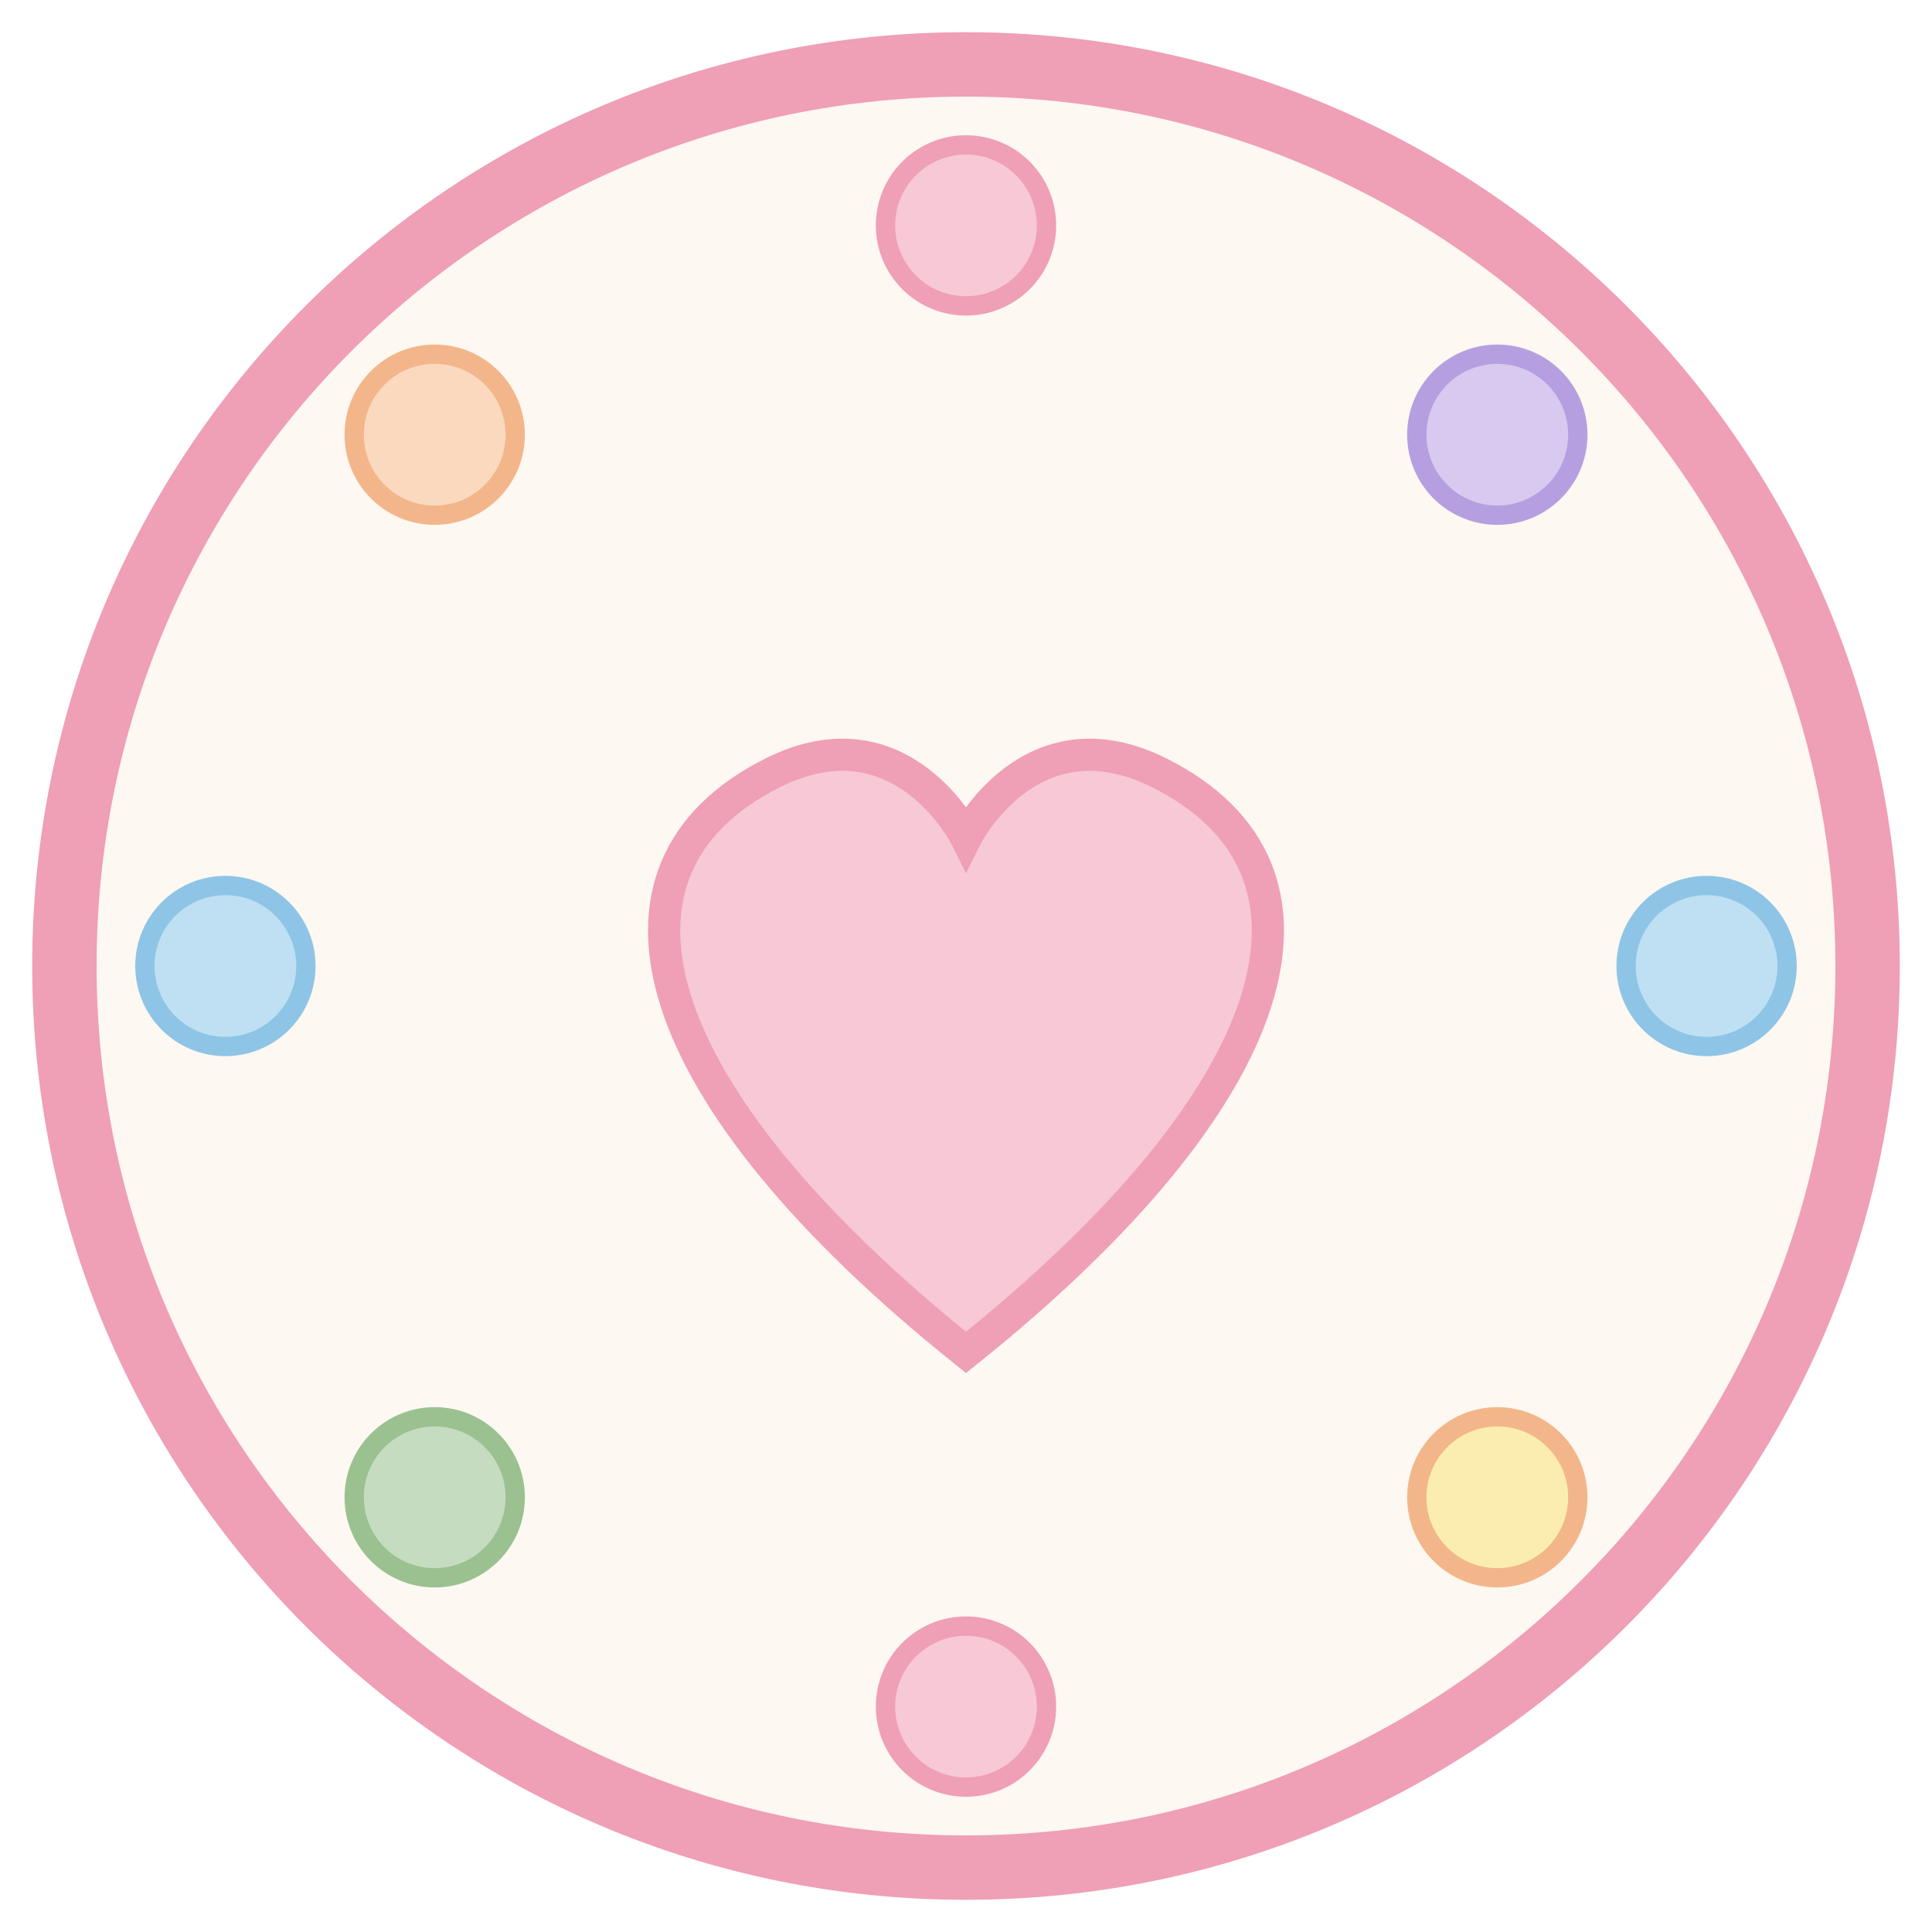
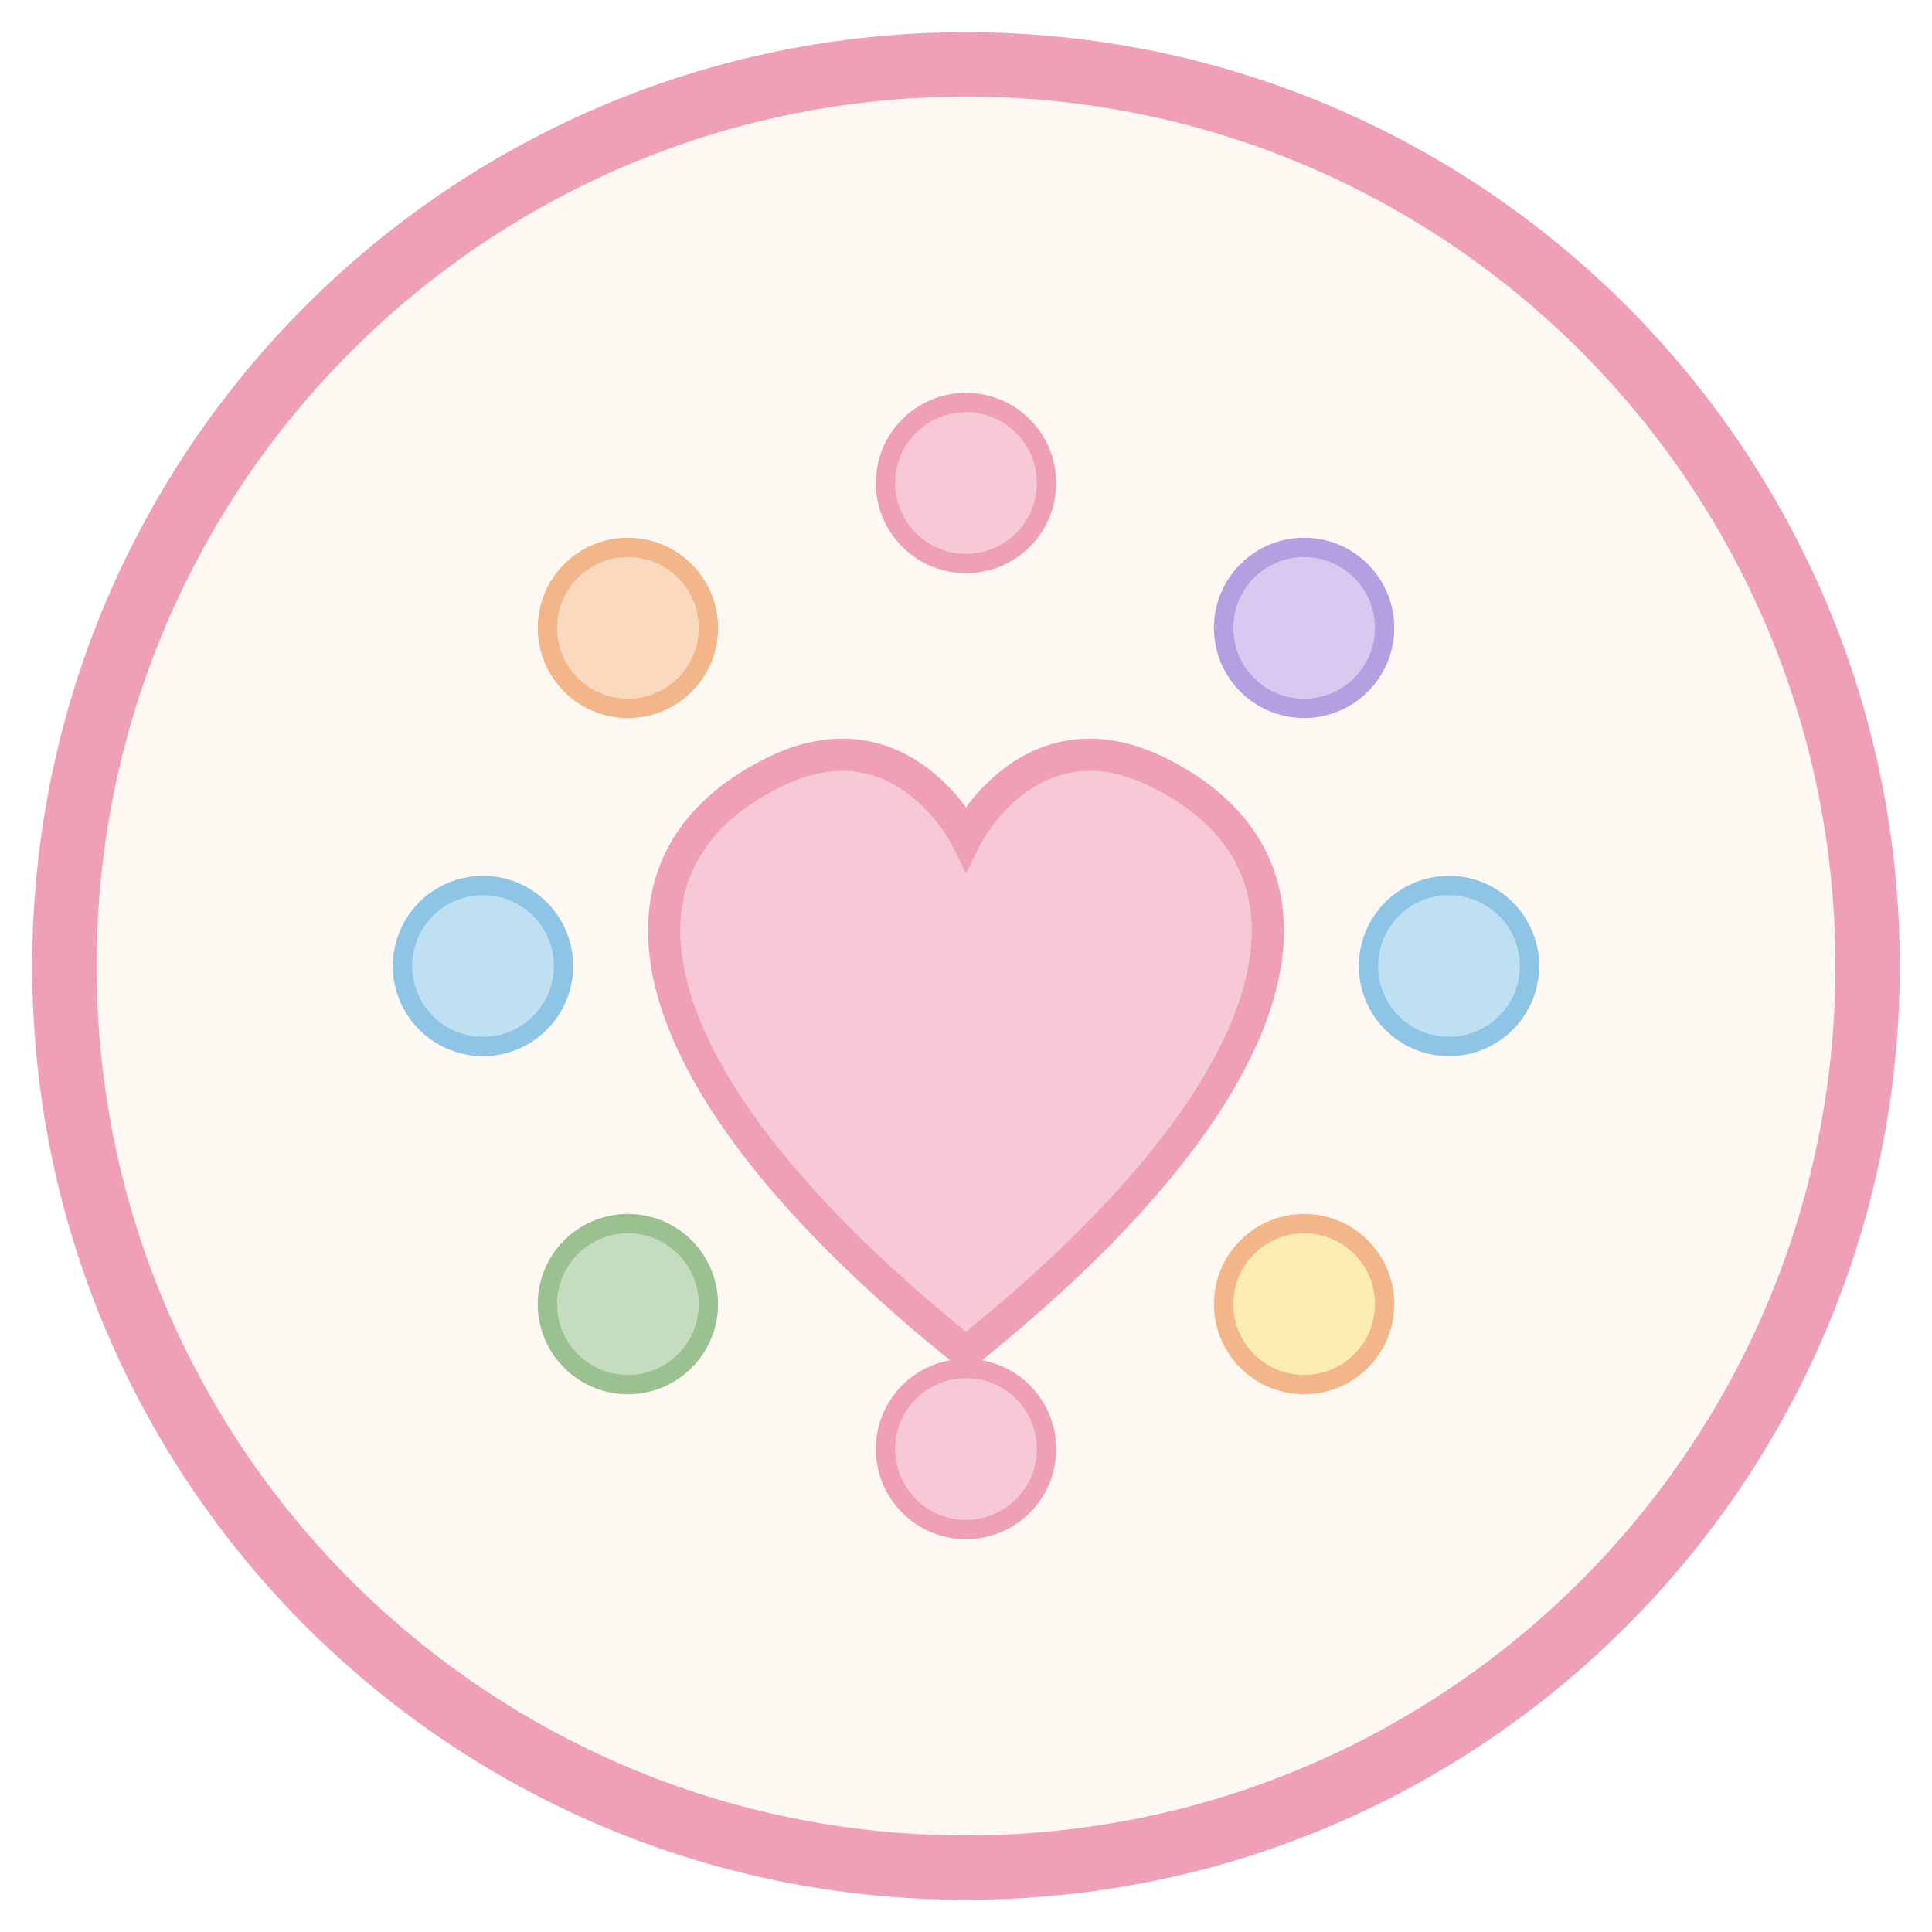
<svg xmlns="http://www.w3.org/2000/svg" viewBox="0 0 120 120" role="img" aria-label="Crowd Favorite badge">
  <circle cx="60" cy="60" r="56" fill="#fdf8f1" stroke="#ef9fb6" stroke-width="4" />
  <g>
-     <circle cx="60" cy="14" r="5" fill="#f7c8d6" stroke="#ef9fb6" stroke-width="1.2" />
-     <circle cx="93" cy="27" r="5" fill="#d7c9ef" stroke="#b69fe0" stroke-width="1.2" />
-     <circle cx="106" cy="60" r="5" fill="#bfe0f2" stroke="#8ec5e6" stroke-width="1.2" />
-     <circle cx="93" cy="93" r="5" fill="#fbedb0" stroke="#f3b68b" stroke-width="1.2" />
-     <circle cx="60" cy="106" r="5" fill="#f7c8d6" stroke="#ef9fb6" stroke-width="1.2" />
-     <circle cx="27" cy="93" r="5" fill="#c6dcc0" stroke="#9bc191" stroke-width="1.2" />
-     <circle cx="14" cy="60" r="5" fill="#bfe0f2" stroke="#8ec5e6" stroke-width="1.2" />
-     <circle cx="27" cy="27" r="5" fill="#fbd9bf" stroke="#f3b68b" stroke-width="1.2" />
+     <circle cx="60" cy="30" r="5" fill="#f7c8d6" stroke="#ef9fb6" stroke-width="1.2" />
+     <circle cx="81" cy="39" r="5" fill="#d7c9ef" stroke="#b69fe0" stroke-width="1.2" />
+     <circle cx="90" cy="60" r="5" fill="#bfe0f2" stroke="#8ec5e6" stroke-width="1.2" />
+     <circle cx="81" cy="81" r="5" fill="#fbedb0" stroke="#f3b68b" stroke-width="1.2" />
+     <circle cx="60" cy="90" r="5" fill="#f7c8d6" stroke="#ef9fb6" stroke-width="1.2" />
+     <circle cx="39" cy="81" r="5" fill="#c6dcc0" stroke="#9bc191" stroke-width="1.2" />
+     <circle cx="30" cy="60" r="5" fill="#bfe0f2" stroke="#8ec5e6" stroke-width="1.2" />
+     <circle cx="39" cy="39" r="5" fill="#fbd9bf" stroke="#f3b68b" stroke-width="1.2" />
  </g>
  <path d="M60 84 C40 68 36 54 48 48 C56 44 60 52 60 52 C60 52 64 44 72 48 C84 54 80 68 60 84 Z" fill="#f7c8d6" stroke="#ef9fb6" stroke-width="2" />
</svg>
